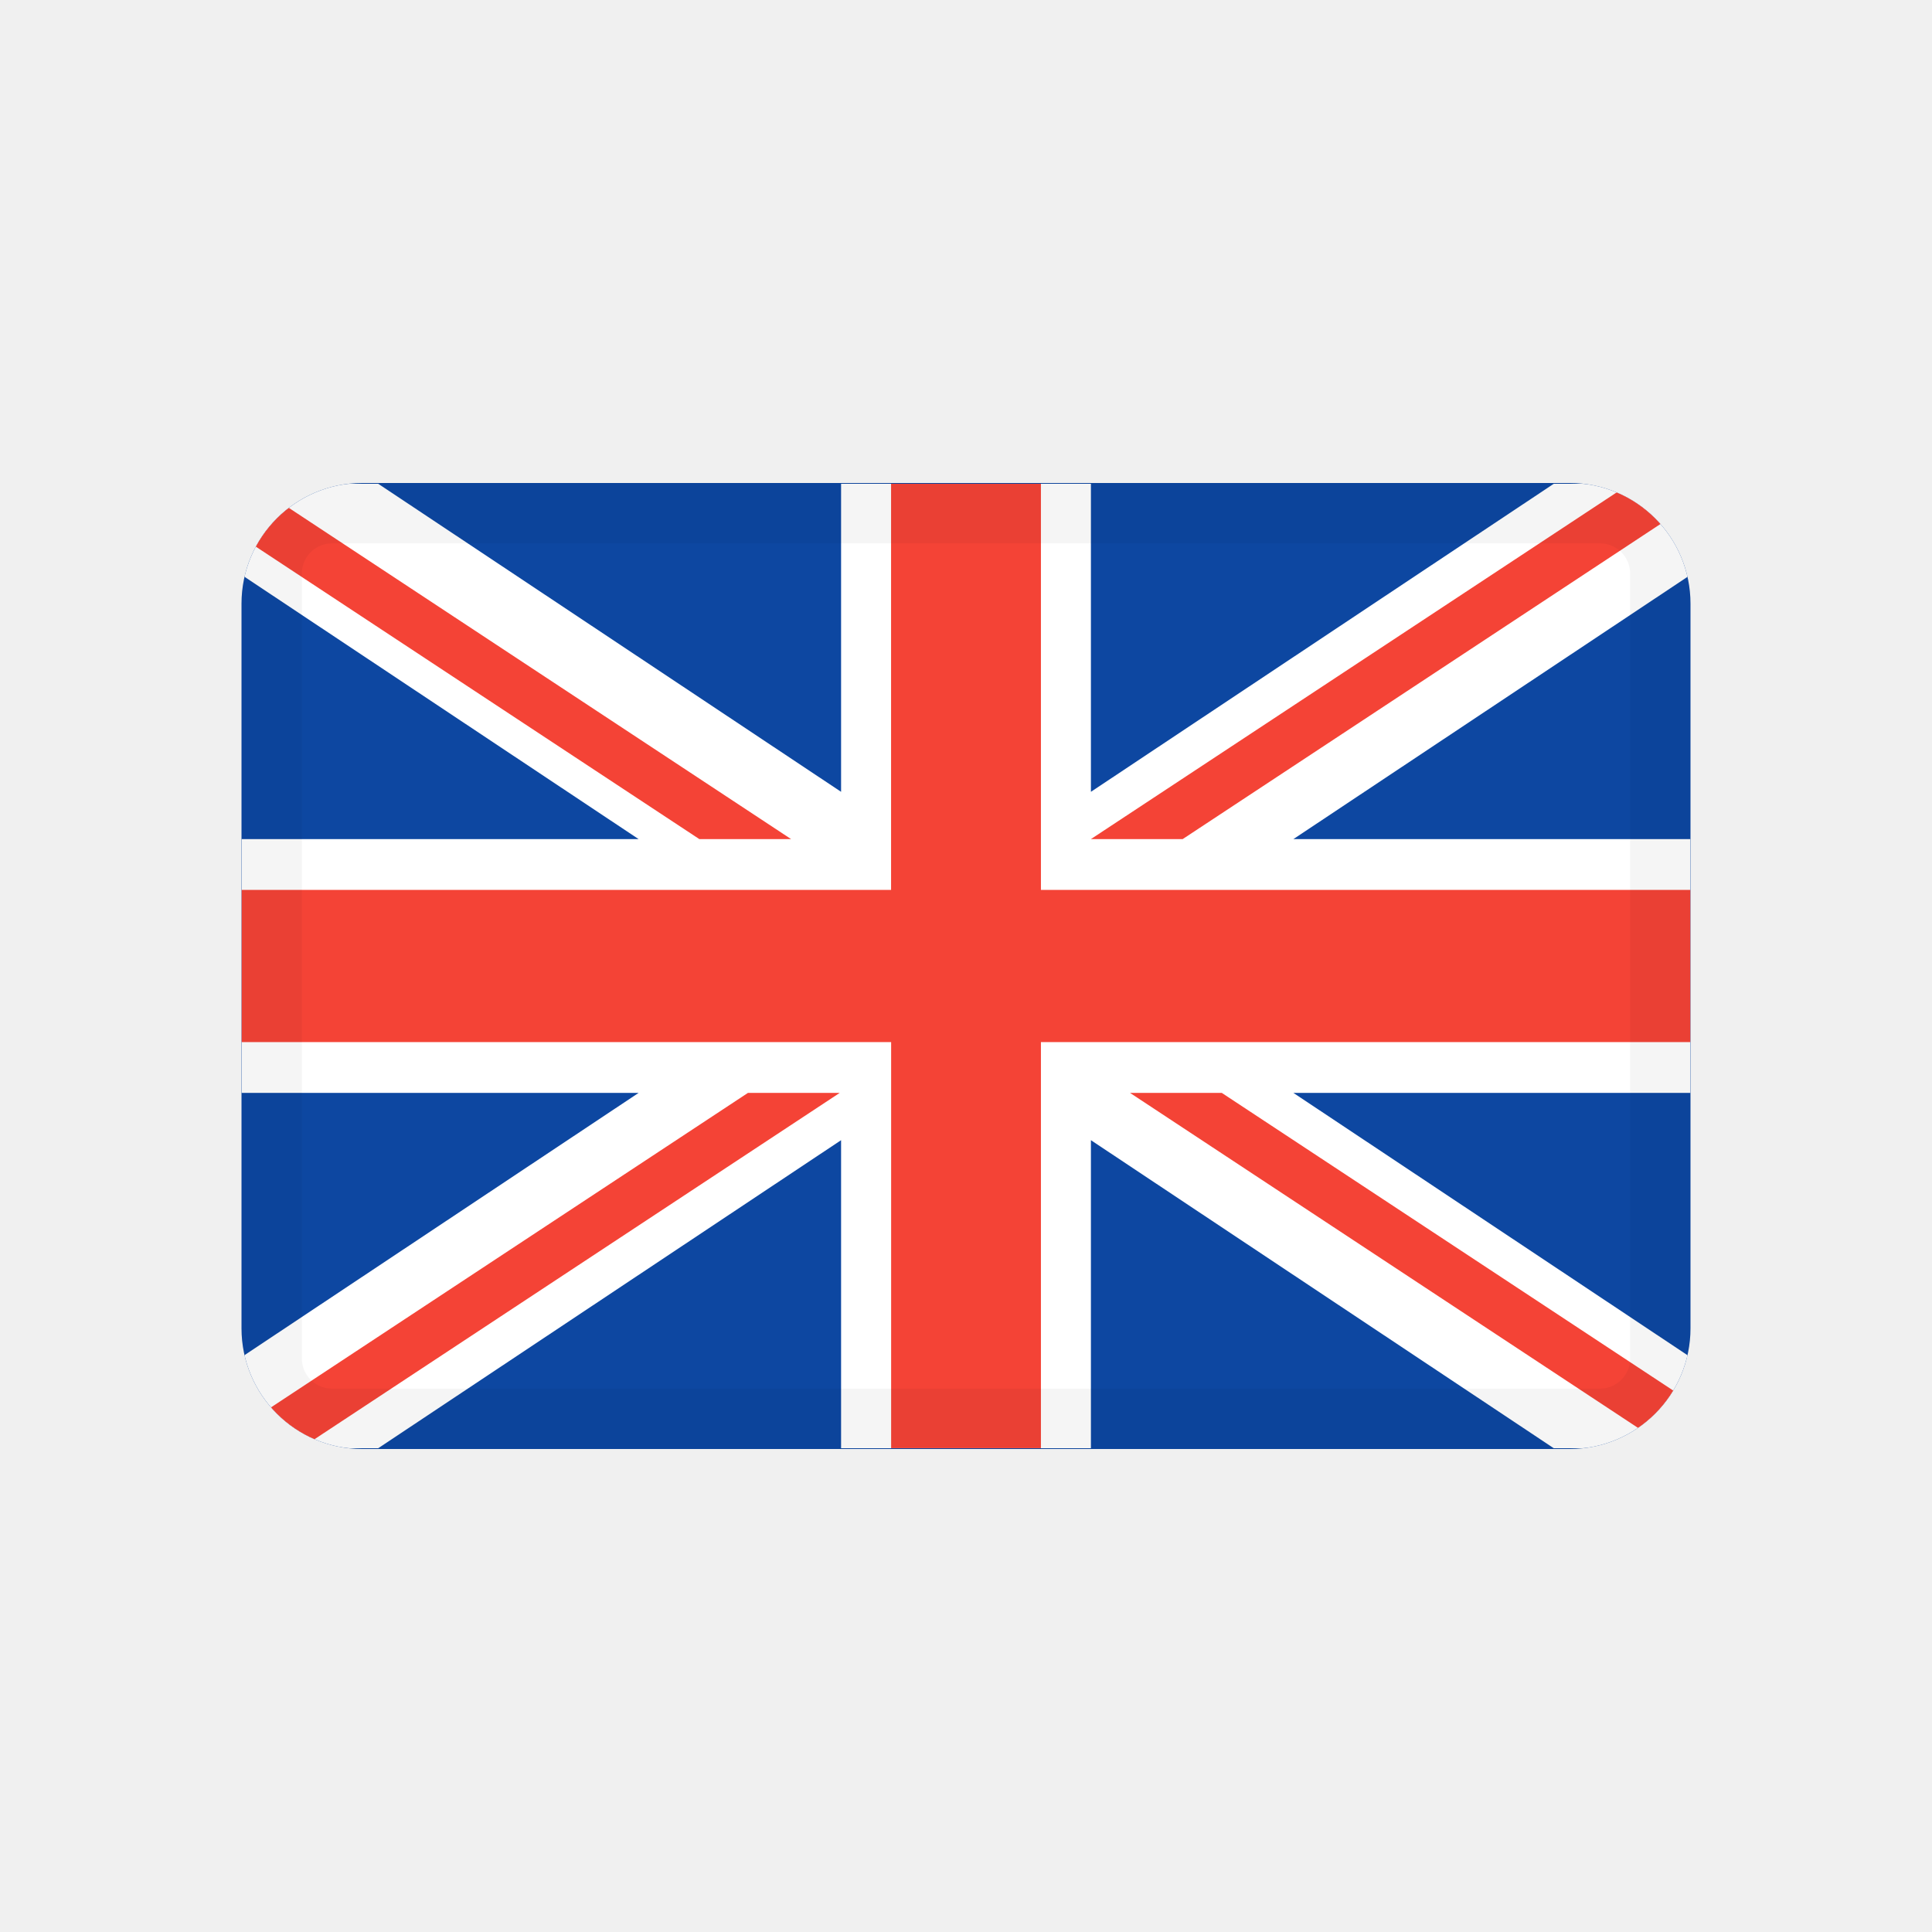
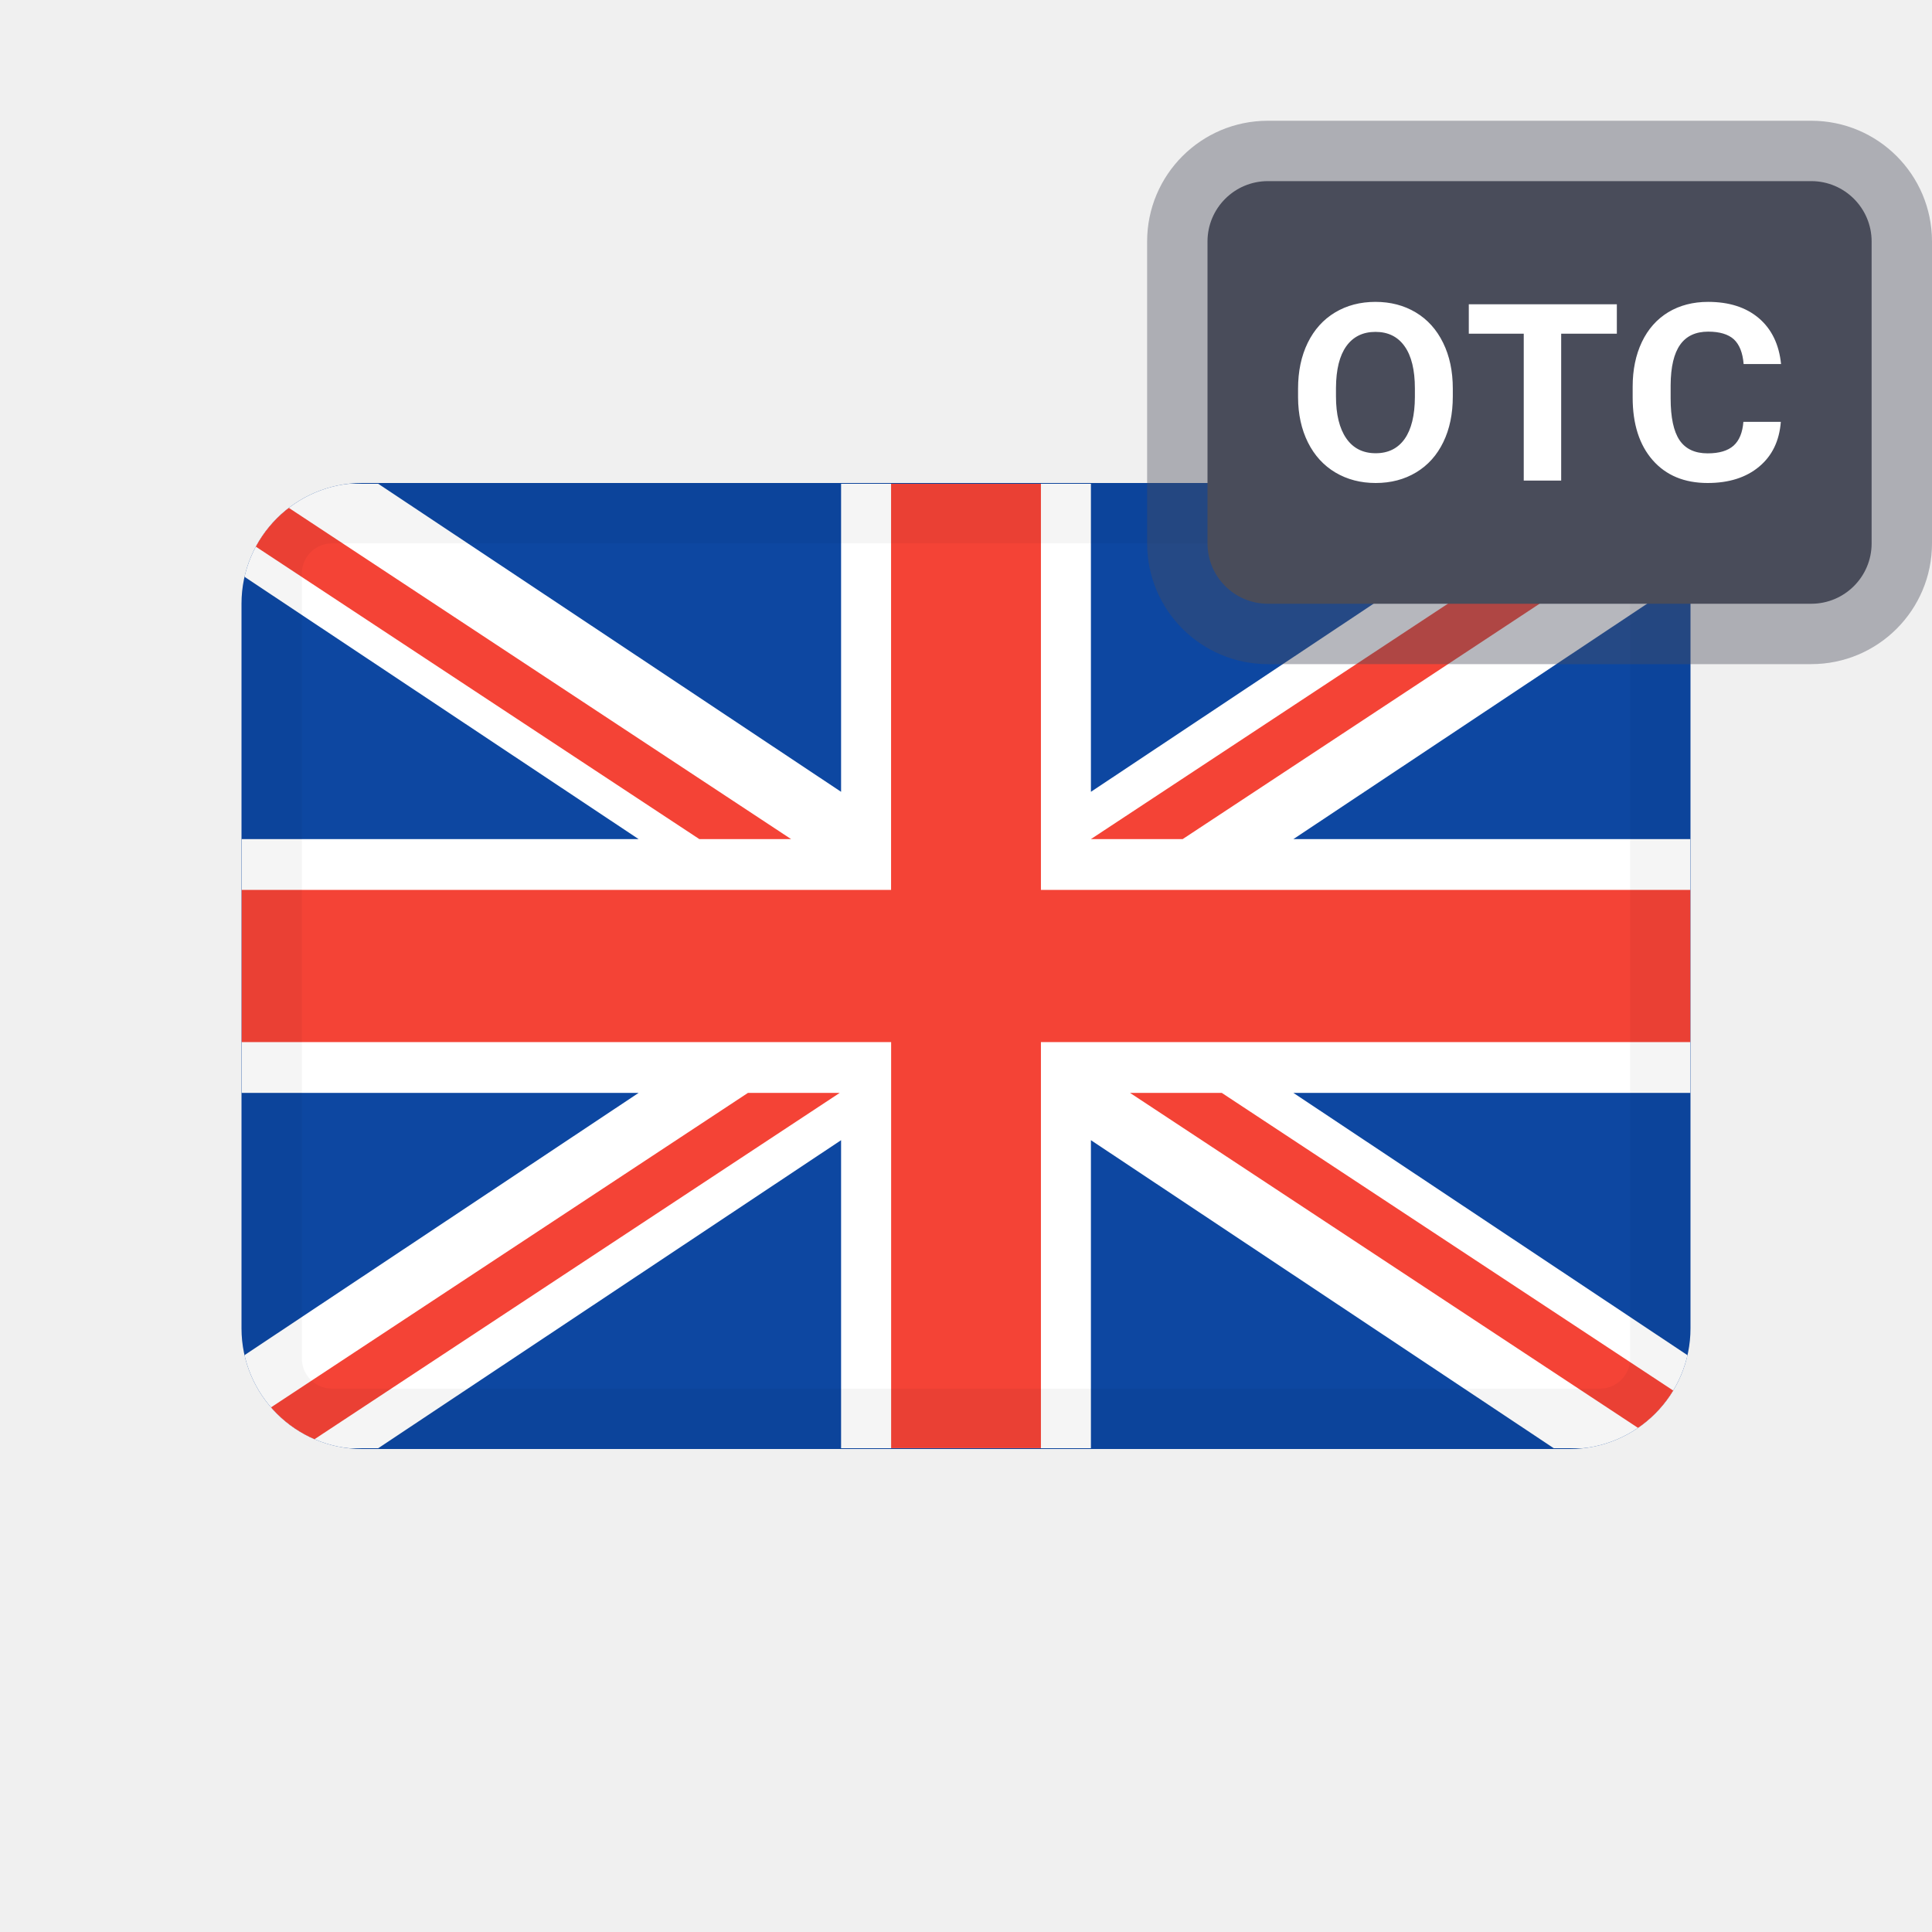
<svg xmlns="http://www.w3.org/2000/svg" xmlns:xlink="http://www.w3.org/1999/xlink" width="32" height="32" viewBox="0 0 32 32">
  <defs>
    <rect id="otcukprefix__a" width="24" height="16" x="0" y="0" rx="2" />
  </defs>
-   <g fill="none" fill-rule="evenodd" transform="translate(4 8)">
-     <mask id="otcukprefix__b" fill="#fff">
-       <use xlink:href="#otcukprefix__a" />
-     </mask>
-     <use fill="#0D47A1" xlink:href="#otcukprefix__a" />
-     <path fill="#FFF" fill-rule="nonzero" d="M23.975 1.537C23.833.673 23.094.013 22.203.013h-.468l-7.666 5.102V.013H9.931v5.102L2.265.013h-.468C.906.013.167.673.025 1.537l6.552 4.361H0v4.204h6.577l-6.552 4.36c.142.865.881 1.525 1.772 1.525h.468l7.666-5.102v5.102h4.138v-5.102l7.666 5.102h.468c.891 0 1.63-.66 1.772-1.524l-6.552-4.361H24V5.898h-6.577l6.552-4.36z" mask="url(#otcukprefix__b)" />
-     <path fill="#F44336" fill-rule="nonzero" d="M13.241.013V6.74H24V9.26H13.241v6.726H10.76V9.26H0V6.74h10.759V.013h2.482zM9.908 10.102l-8.746 5.767c-.228-.087-.433-.22-.606-.389l-.124-.132 7.956-5.246h1.52zm6.329 0l7.527 4.963c-.113.2-.262.378-.439.521l-.137.102-8.471-5.586h1.52zM.725.373l8.378 5.525h-1.52L.19 1.023C.316.766.5.543.725.373zM22.824.125c.286.107.539.287.735.517l-7.97 5.256h-1.52L22.824.125z" mask="url(#otcukprefix__b)" />
-     <rect width="23" height="15" x=".5" y=".5" fill-rule="nonzero" stroke="#000" stroke-opacity=".04" mask="url(#otcukprefix__b)" rx="1" />
+   <g fill="none" fill-rule="evenodd">
+     <g transform="translate(4 8)">
+       <mask id="otcukprefix__b" fill="#fff">
+         <use xlink:href="#otcukprefix__a" />
+       </mask>
+       <use fill="#0D47A1" xlink:href="#otcukprefix__a" />
+       <path fill="#FFF" fill-rule="nonzero" d="M23.975 1.537C23.833.673 23.094.013 22.203.013h-.468l-7.666 5.102V.013H9.931v5.102L2.265.013h-.468C.906.013.167.673.025 1.537l6.552 4.361H0v4.204h6.577l-6.552 4.36c.142.865.881 1.525 1.772 1.525h.468l7.666-5.102v5.102h4.138v-5.102l7.666 5.102h.468c.891 0 1.63-.66 1.772-1.524l-6.552-4.361H24V5.898h-6.577l6.552-4.36z" mask="url(#otcukprefix__b)" />
+       <path fill="#F44336" fill-rule="nonzero" d="M13.241.013V6.74H24V9.26H13.241v6.726H10.76V9.26H0V6.74h10.759V.013h2.482zM9.908 10.102l-8.746 5.767c-.228-.087-.433-.22-.606-.389l-.124-.132 7.956-5.246h1.52zm6.329 0l7.527 4.963c-.113.2-.262.378-.439.521l-.137.102-8.471-5.586h1.52zM.725.373l8.378 5.525h-1.52L.19 1.023C.316.766.5.543.725.373zM22.824.125c.286.107.539.287.735.517l-7.97 5.256h-1.52L22.824.125z" mask="url(#otcukprefix__b)" />
+       <rect width="23" height="15" x=".5" y=".5" fill-rule="nonzero" stroke="#000" stroke-opacity=".04" mask="url(#otcukprefix__b)" rx="1" />
+     </g>
+     <g>
+       <path fill="#494C5A" fill-opacity=".4" fill-rule="nonzero" d="M2 0h9c1.105 0 2 .895 2 2v5c0 1.105-.895 2-2 2H2C.895 9 0 8.105 0 7V2C0 .895.895 0 2 0z" transform="translate(19 2)" />
+       <path fill="#494C5A" d="M2 1c-.552 0-1 .448-1 1v5c0 .552.448 1 1 1h9c.552 0 1-.448 1-1V2c0-.552-.448-1-1-1H2z" transform="translate(19 2)" />
+       <path fill="#FFF" d="M5.063 4.566c0 .288-.052.54-.157.756-.105.217-.254.384-.45.502-.194.117-.418.176-.67.176-.25 0-.472-.058-.668-.174-.196-.117-.347-.283-.455-.499-.107-.216-.162-.464-.163-.745v-.144c0-.288.053-.54.16-.76.107-.218.258-.386.453-.503.195-.117.418-.175.669-.175.25 0 .473.058.668.175.195.117.346.285.453.504.107.218.16.47.16.757v.13zm-.628-.132c0-.306-.057-.539-.17-.698-.113-.16-.274-.239-.483-.239-.208 0-.369.079-.482.236-.113.157-.17.387-.172.69v.143c0 .298.057.53.17.694.113.164.276.247.488.247.208 0 .368-.08.48-.238.111-.158.168-.39.169-.693v-.142zm3.345-.907h-.922V5.96h-.62V3.527h-.91V3.04H7.78v.487zm2.716 1.46c-.024.314-.143.562-.359.742-.215.18-.5.271-.853.271-.385 0-.689-.126-.91-.378-.221-.252-.332-.598-.332-1.038v-.178c0-.281.051-.528.153-.742.102-.214.248-.378.437-.493.19-.114.41-.171.66-.171.348 0 .628.09.84.27.212.181.335.435.368.76h-.62c-.015-.188-.07-.324-.162-.41-.093-.084-.235-.127-.425-.127-.207 0-.362.072-.464.216-.103.144-.156.367-.158.669v.22c0 .316.049.546.147.692.099.146.254.219.466.219.192 0 .335-.043.43-.128.094-.085.148-.216.162-.394h.62z" transform="translate(19 2)" />
+     </g>
  </g>
</svg>
